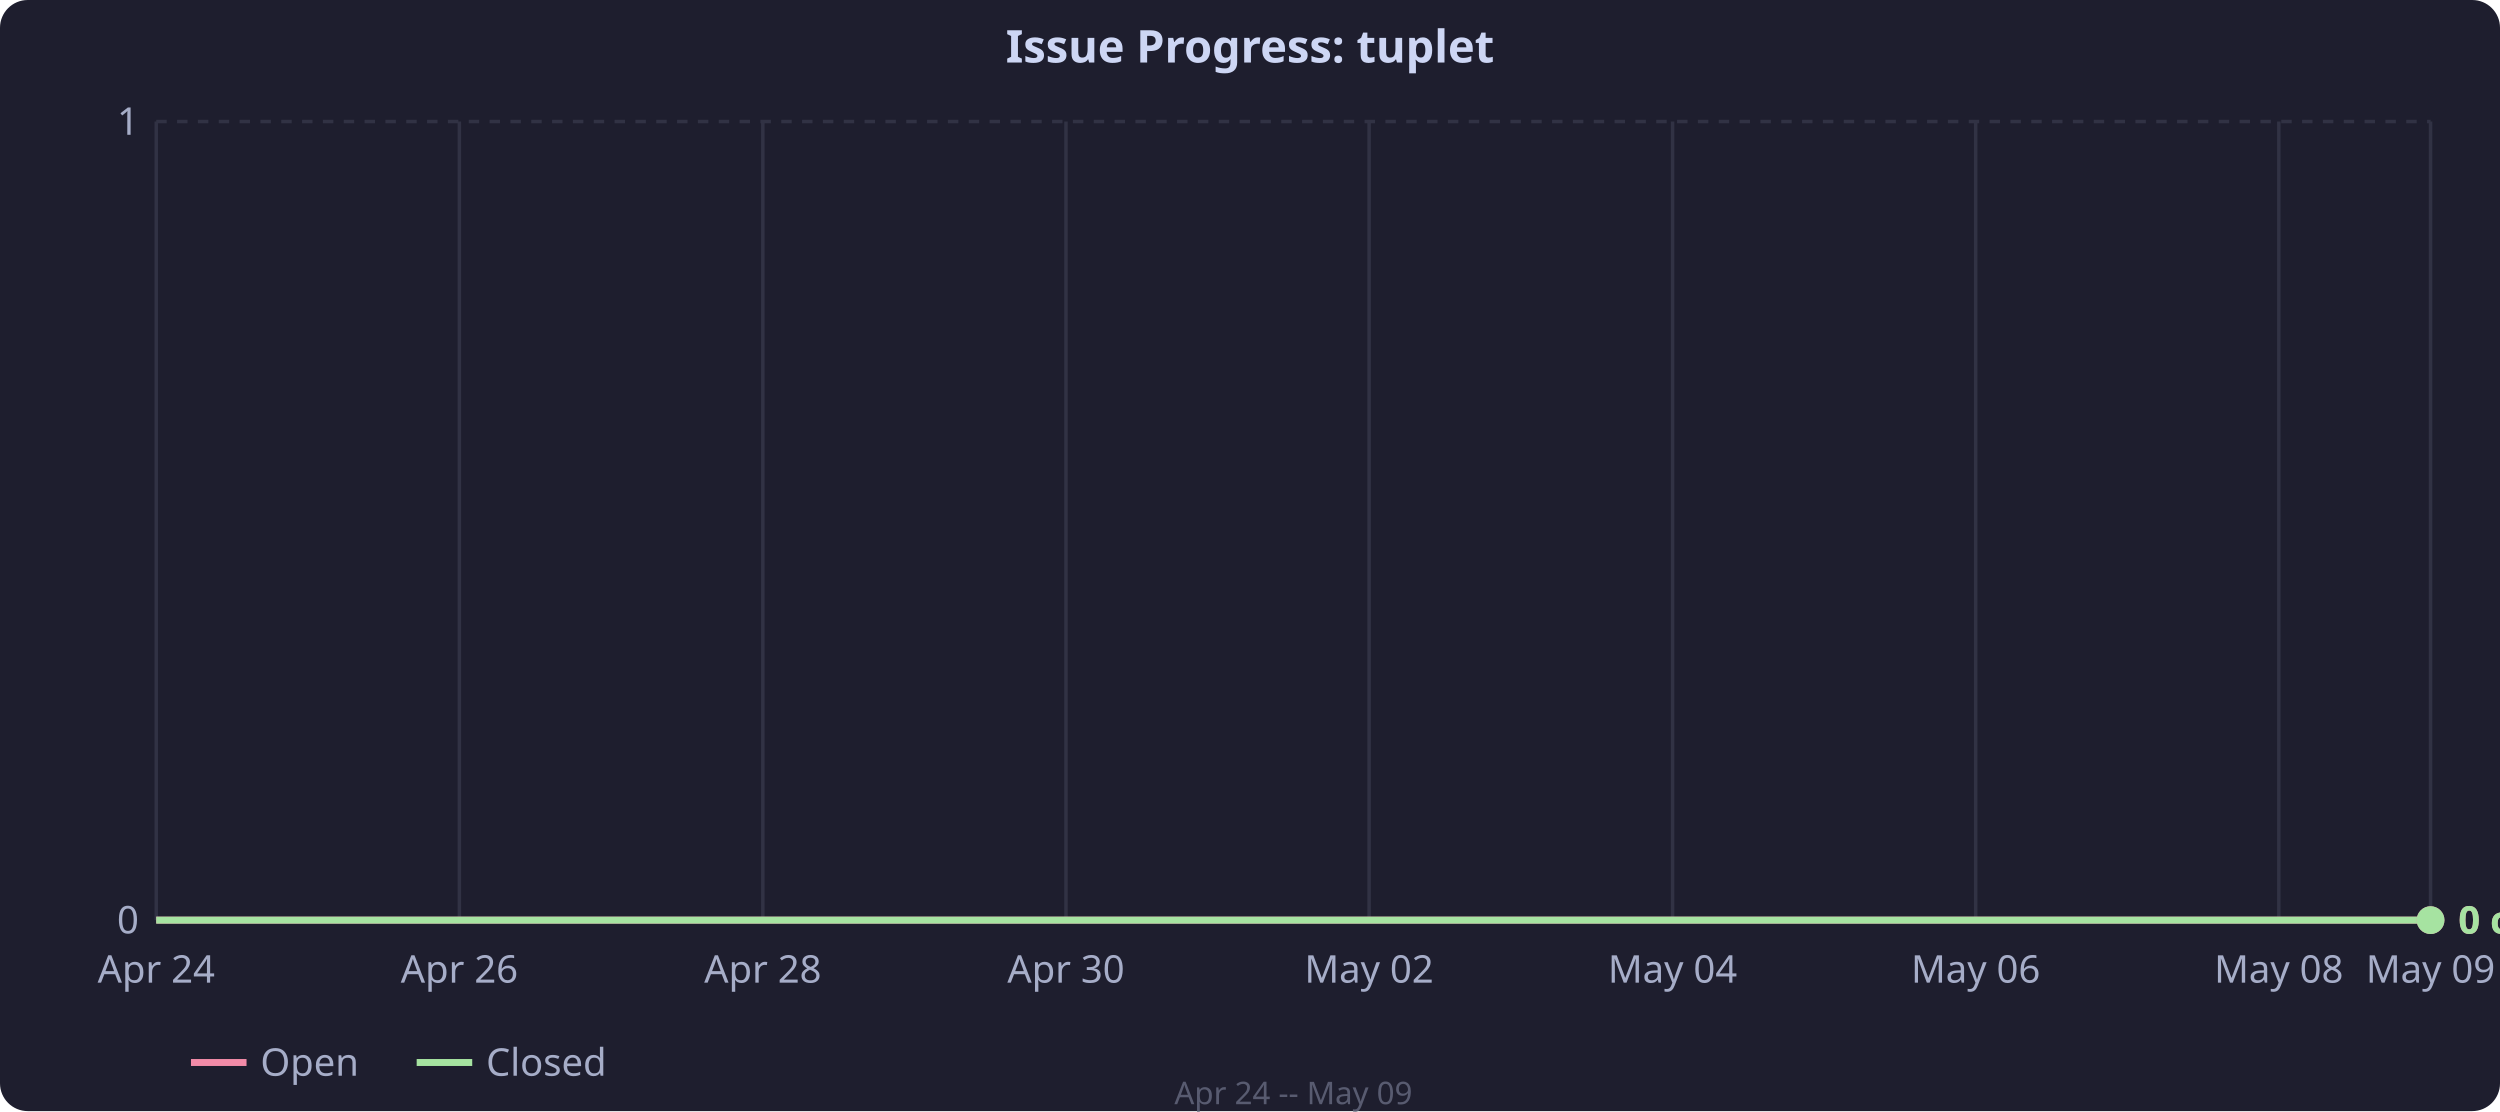
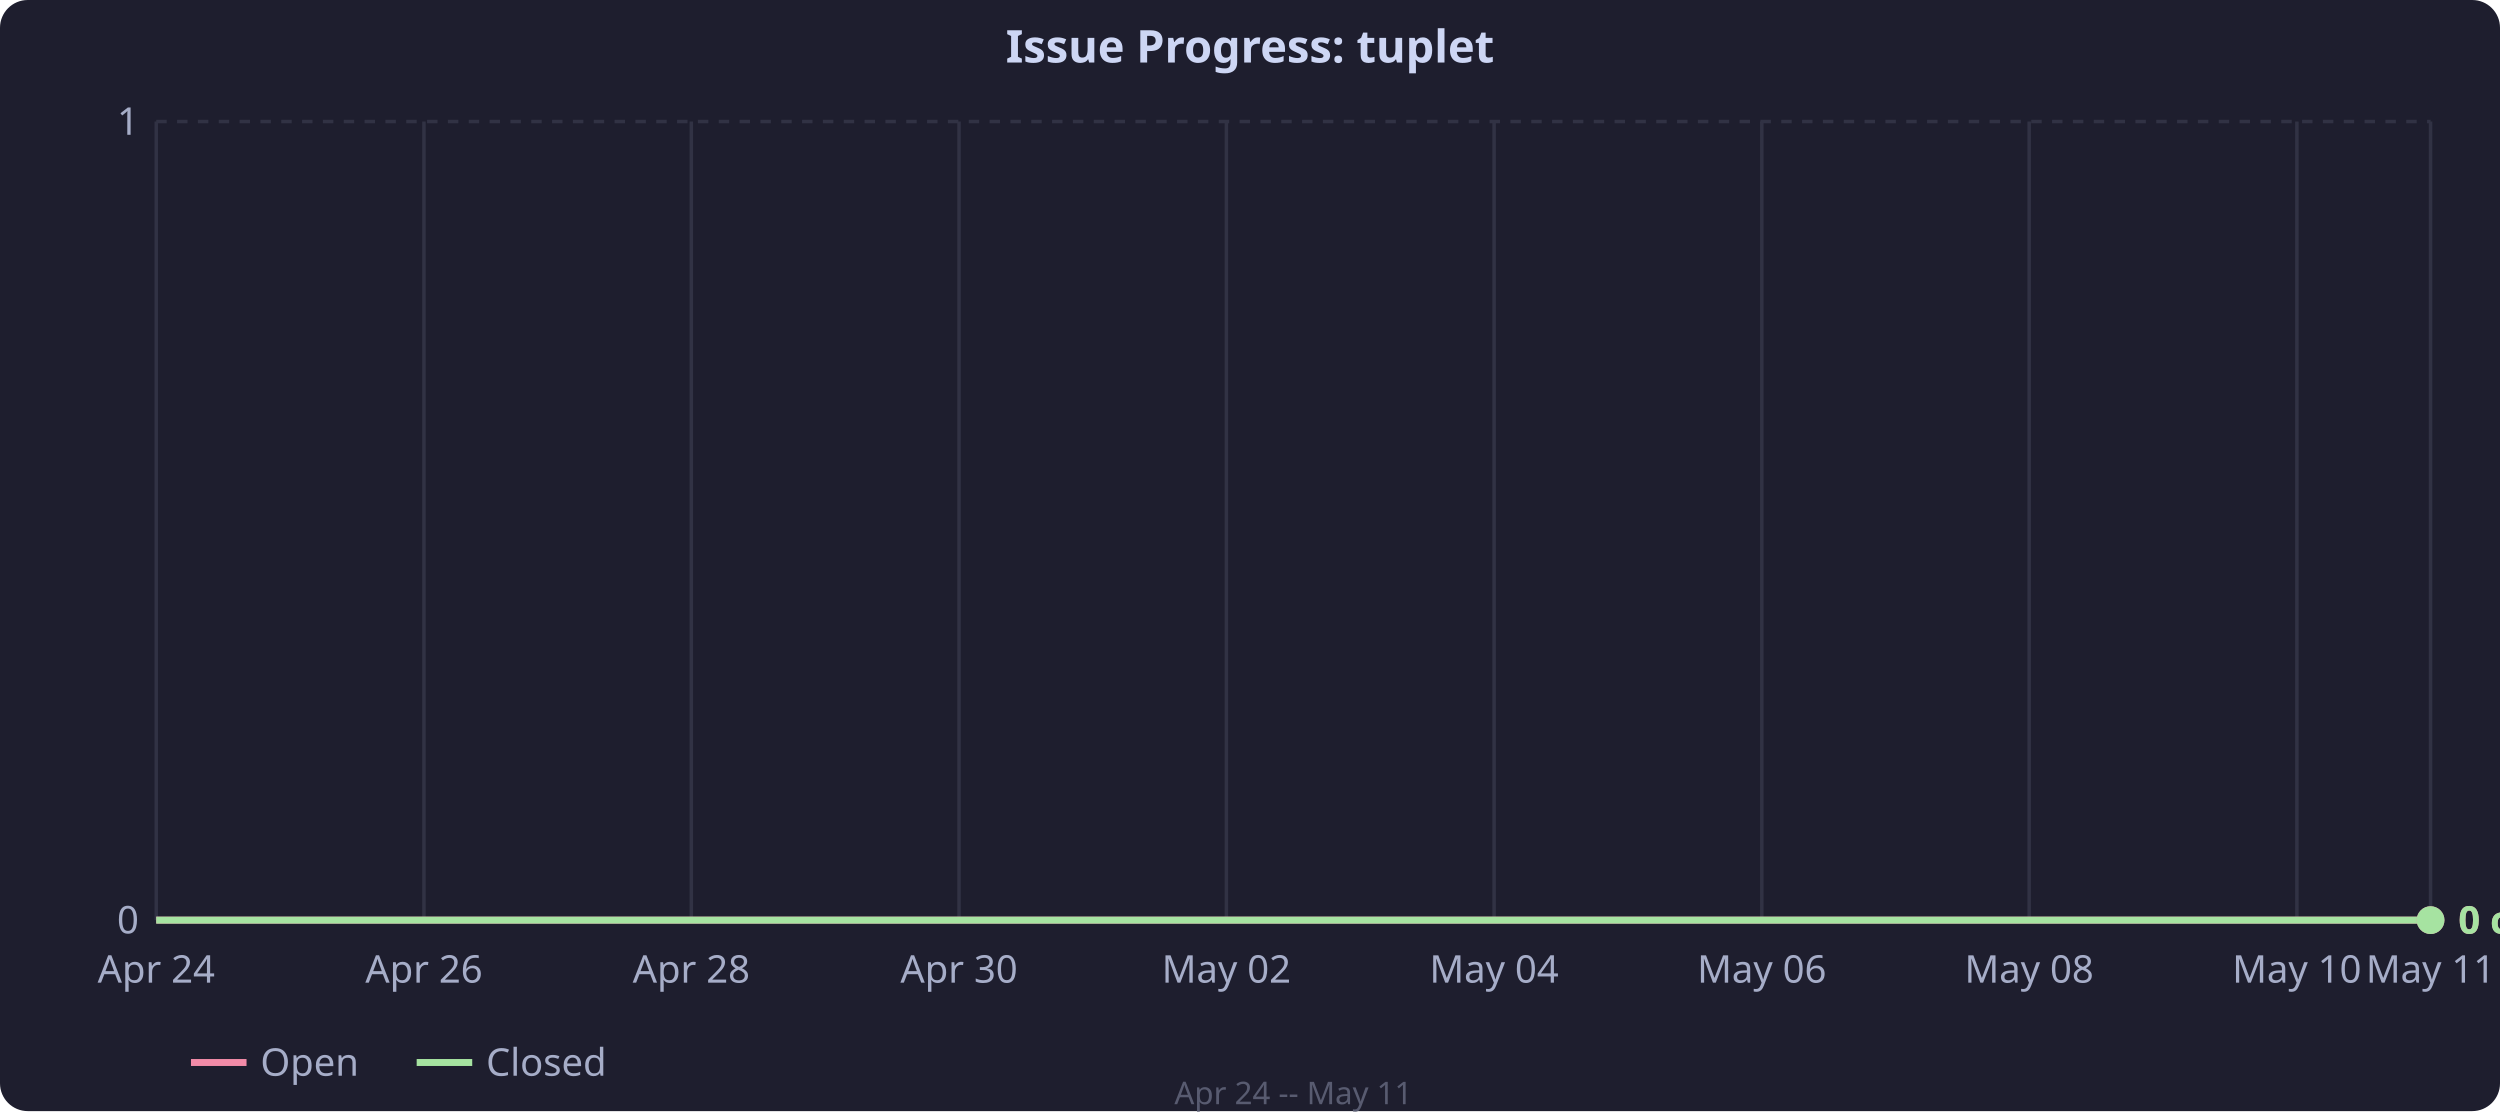
<svg xmlns="http://www.w3.org/2000/svg" viewBox="0 0 720 320" style="font-family: system-ui, sans-serif; font-size: 11px; color: #cdd6f4;">
  <rect width="720" height="320" fill="#1e1e2e" rx="8" />
  <line x1="45" y1="265.0" x2="700" y2="265.0" stroke="#313244" stroke-dasharray="3,3" />
  <text x="40" y="265.0" fill="#a6adc8" text-anchor="end" dominant-baseline="middle">0</text>
  <line x1="45" y1="35.0" x2="700" y2="35.0" stroke="#313244" stroke-dasharray="3,3" />
  <text x="40" y="35.0" fill="#a6adc8" text-anchor="end" dominant-baseline="middle">1</text>
  <text x="45.0" y="283" fill="#a6adc8" text-anchor="middle">Apr 24</text>
  <line x1="45.0" y1="35" x2="45.0" y2="265" stroke="#313244" />
-   <text x="132.3" y="283" fill="#a6adc8" text-anchor="middle">Apr 26</text>
-   <line x1="132.3" y1="35" x2="132.3" y2="265" stroke="#313244" />
-   <text x="219.7" y="283" fill="#a6adc8" text-anchor="middle">Apr 28</text>
-   <line x1="219.7" y1="35" x2="219.7" y2="265" stroke="#313244" />
-   <text x="307.0" y="283" fill="#a6adc8" text-anchor="middle">Apr 30</text>
-   <line x1="307.0" y1="35" x2="307.0" y2="265" stroke="#313244" />
-   <text x="394.3" y="283" fill="#a6adc8" text-anchor="middle">May 02</text>
-   <line x1="394.3" y1="35" x2="394.3" y2="265" stroke="#313244" />
-   <text x="481.7" y="283" fill="#a6adc8" text-anchor="middle">May 04</text>
-   <line x1="481.7" y1="35" x2="481.7" y2="265" stroke="#313244" />
-   <text x="569.0" y="283" fill="#a6adc8" text-anchor="middle">May 06</text>
-   <line x1="569.0" y1="35" x2="569.0" y2="265" stroke="#313244" />
-   <text x="656.3" y="283" fill="#a6adc8" text-anchor="middle">May 08</text>
-   <line x1="656.3" y1="35" x2="656.3" y2="265" stroke="#313244" />
-   <text x="700.0" y="283" fill="#a6adc8" text-anchor="middle">May 09</text>
+   <text x="122.1" y="283" fill="#a6adc8" text-anchor="middle">Apr 26</text>
+   <line x1="122.1" y1="35" x2="122.1" y2="265" stroke="#313244" />
+   <text x="199.1" y="283" fill="#a6adc8" text-anchor="middle">Apr 28</text>
+   <line x1="199.1" y1="35" x2="199.1" y2="265" stroke="#313244" />
+   <text x="276.2" y="283" fill="#a6adc8" text-anchor="middle">Apr 30</text>
+   <line x1="276.2" y1="35" x2="276.2" y2="265" stroke="#313244" />
+   <text x="353.2" y="283" fill="#a6adc8" text-anchor="middle">May 02</text>
+   <line x1="353.2" y1="35" x2="353.2" y2="265" stroke="#313244" />
+   <text x="430.3" y="283" fill="#a6adc8" text-anchor="middle">May 04</text>
+   <line x1="430.3" y1="35" x2="430.3" y2="265" stroke="#313244" />
+   <text x="507.4" y="283" fill="#a6adc8" text-anchor="middle">May 06</text>
+   <line x1="507.4" y1="35" x2="507.4" y2="265" stroke="#313244" />
+   <text x="584.4" y="283" fill="#a6adc8" text-anchor="middle">May 08</text>
+   <line x1="584.4" y1="35" x2="584.4" y2="265" stroke="#313244" />
+   <text x="661.5" y="283" fill="#a6adc8" text-anchor="middle">May 10</text>
+   <line x1="661.5" y1="35" x2="661.5" y2="265" stroke="#313244" />
+   <text x="700.0" y="283" fill="#a6adc8" text-anchor="middle">May 11</text>
  <line x1="700.0" y1="35" x2="700.0" y2="265" stroke="#313244" />
-   <polygon fill="rgba(243,139,168,0.08)" points="45.0,265.0 88.7,265.0 132.3,265.0 176.0,265.0 219.7,265.0 263.3,265.0 307.0,265.0 350.7,265.0 394.3,265.0 438.0,265.0 481.7,265.0 525.3,265.0 569.0,265.0 612.7,265.0 656.3,265.0 700.0,265.0 700.0,265.0 45.0,265.0" />
-   <polyline fill="none" stroke="#f38ba8" stroke-width="2" stroke-linejoin="round" points="45.0,265.0 88.7,265.0 132.3,265.0 176.0,265.0 219.7,265.0 263.3,265.0 307.0,265.0 350.7,265.0 394.3,265.0 438.0,265.0 481.7,265.0 525.3,265.0 569.0,265.0 612.7,265.0 656.3,265.0 700.0,265.0" />
-   <polygon fill="rgba(166,227,161,0.08)" points="45.0,265.0 88.7,265.0 132.3,265.0 176.0,265.0 219.7,265.0 263.3,265.0 307.0,265.0 350.7,265.0 394.3,265.0 438.0,265.0 481.7,265.0 525.3,265.0 569.0,265.0 612.7,265.0 656.3,265.0 700.0,265.0 700.0,265.0 45.0,265.0" />
-   <polyline fill="none" stroke="#a6e3a1" stroke-width="2" stroke-linejoin="round" points="45.0,265.0 88.7,265.0 132.3,265.0 176.0,265.0 219.7,265.0 263.3,265.0 307.0,265.0 350.7,265.0 394.3,265.0 438.0,265.0 481.7,265.0 525.3,265.0 569.0,265.0 612.7,265.0 656.3,265.0 700.0,265.0" />
+   <polygon fill="rgba(243,139,168,0.08)" points="45.0,265.0 83.5,265.0 122.1,265.0 160.6,265.0 199.1,265.0 237.6,265.0 276.2,265.0 314.7,265.0 353.2,265.0 391.8,265.0 430.3,265.0 468.8,265.0 507.4,265.0 545.9,265.0 584.4,265.0 622.9,265.0 661.5,265.0 700.0,265.0 700.0,265.0 45.0,265.0" />
+   <polyline fill="none" stroke="#f38ba8" stroke-width="2" stroke-linejoin="round" points="45.0,265.0 83.5,265.0 122.1,265.0 160.6,265.0 199.1,265.0 237.6,265.0 276.2,265.0 314.7,265.0 353.2,265.0 391.8,265.0 430.3,265.0 468.8,265.0 507.4,265.0 545.9,265.0 584.4,265.0 622.9,265.0 661.5,265.0 700.0,265.0" />
+   <polygon fill="rgba(166,227,161,0.08)" points="45.0,265.0 83.5,265.0 122.1,265.0 160.6,265.0 199.1,265.0 237.6,265.0 276.2,265.0 314.7,265.0 353.2,265.0 391.8,265.0 430.3,265.0 468.8,265.0 507.4,265.0 545.9,265.0 584.4,265.0 622.9,265.0 661.5,265.0 700.0,265.0 700.0,265.0 45.0,265.0" />
+   <polyline fill="none" stroke="#a6e3a1" stroke-width="2" stroke-linejoin="round" points="45.0,265.0 83.5,265.0 122.1,265.0 160.6,265.0 199.1,265.0 237.6,265.0 276.2,265.0 314.7,265.0 353.2,265.0 391.8,265.0 430.3,265.0 468.8,265.0 507.4,265.0 545.9,265.0 584.4,265.0 622.9,265.0 661.5,265.0 700.0,265.0" />
  <circle cx="700.0" cy="265.0" r="4" fill="#f38ba8" />
  <circle cx="700.0" cy="265.0" r="4" fill="#a6e3a1" />
  <text x="708.0" y="265.0" fill="#f38ba8" text-anchor="start" dominant-baseline="middle" font-size="11px" font-weight="600">0 open</text>
  <text x="708.0" y="265.0" fill="#a6e3a1" text-anchor="start" dominant-baseline="middle" font-size="11px" font-weight="600">0 closed</text>
  <text x="360" y="18" fill="#cdd6f4" text-anchor="middle" font-size="13px" font-weight="600">Issue Progress: tuplet</text>
  <line x1="55" y1="306" x2="71" y2="306" stroke="#f38ba8" stroke-width="2" />
  <text x="75" y="306" fill="#a6adc8" dominant-baseline="middle">Open</text>
  <line x1="120" y1="306" x2="136" y2="306" stroke="#a6e3a1" stroke-width="2" />
  <text x="140" y="306" fill="#a6adc8" dominant-baseline="middle">Closed</text>
-   <text x="372.5" y="318" fill="#585b70" text-anchor="middle" font-size="9px">Apr 24 -- May 09</text>
+   <text x="372.5" y="318" fill="#585b70" text-anchor="middle" font-size="9px">Apr 24 -- May 11</text>
</svg>
